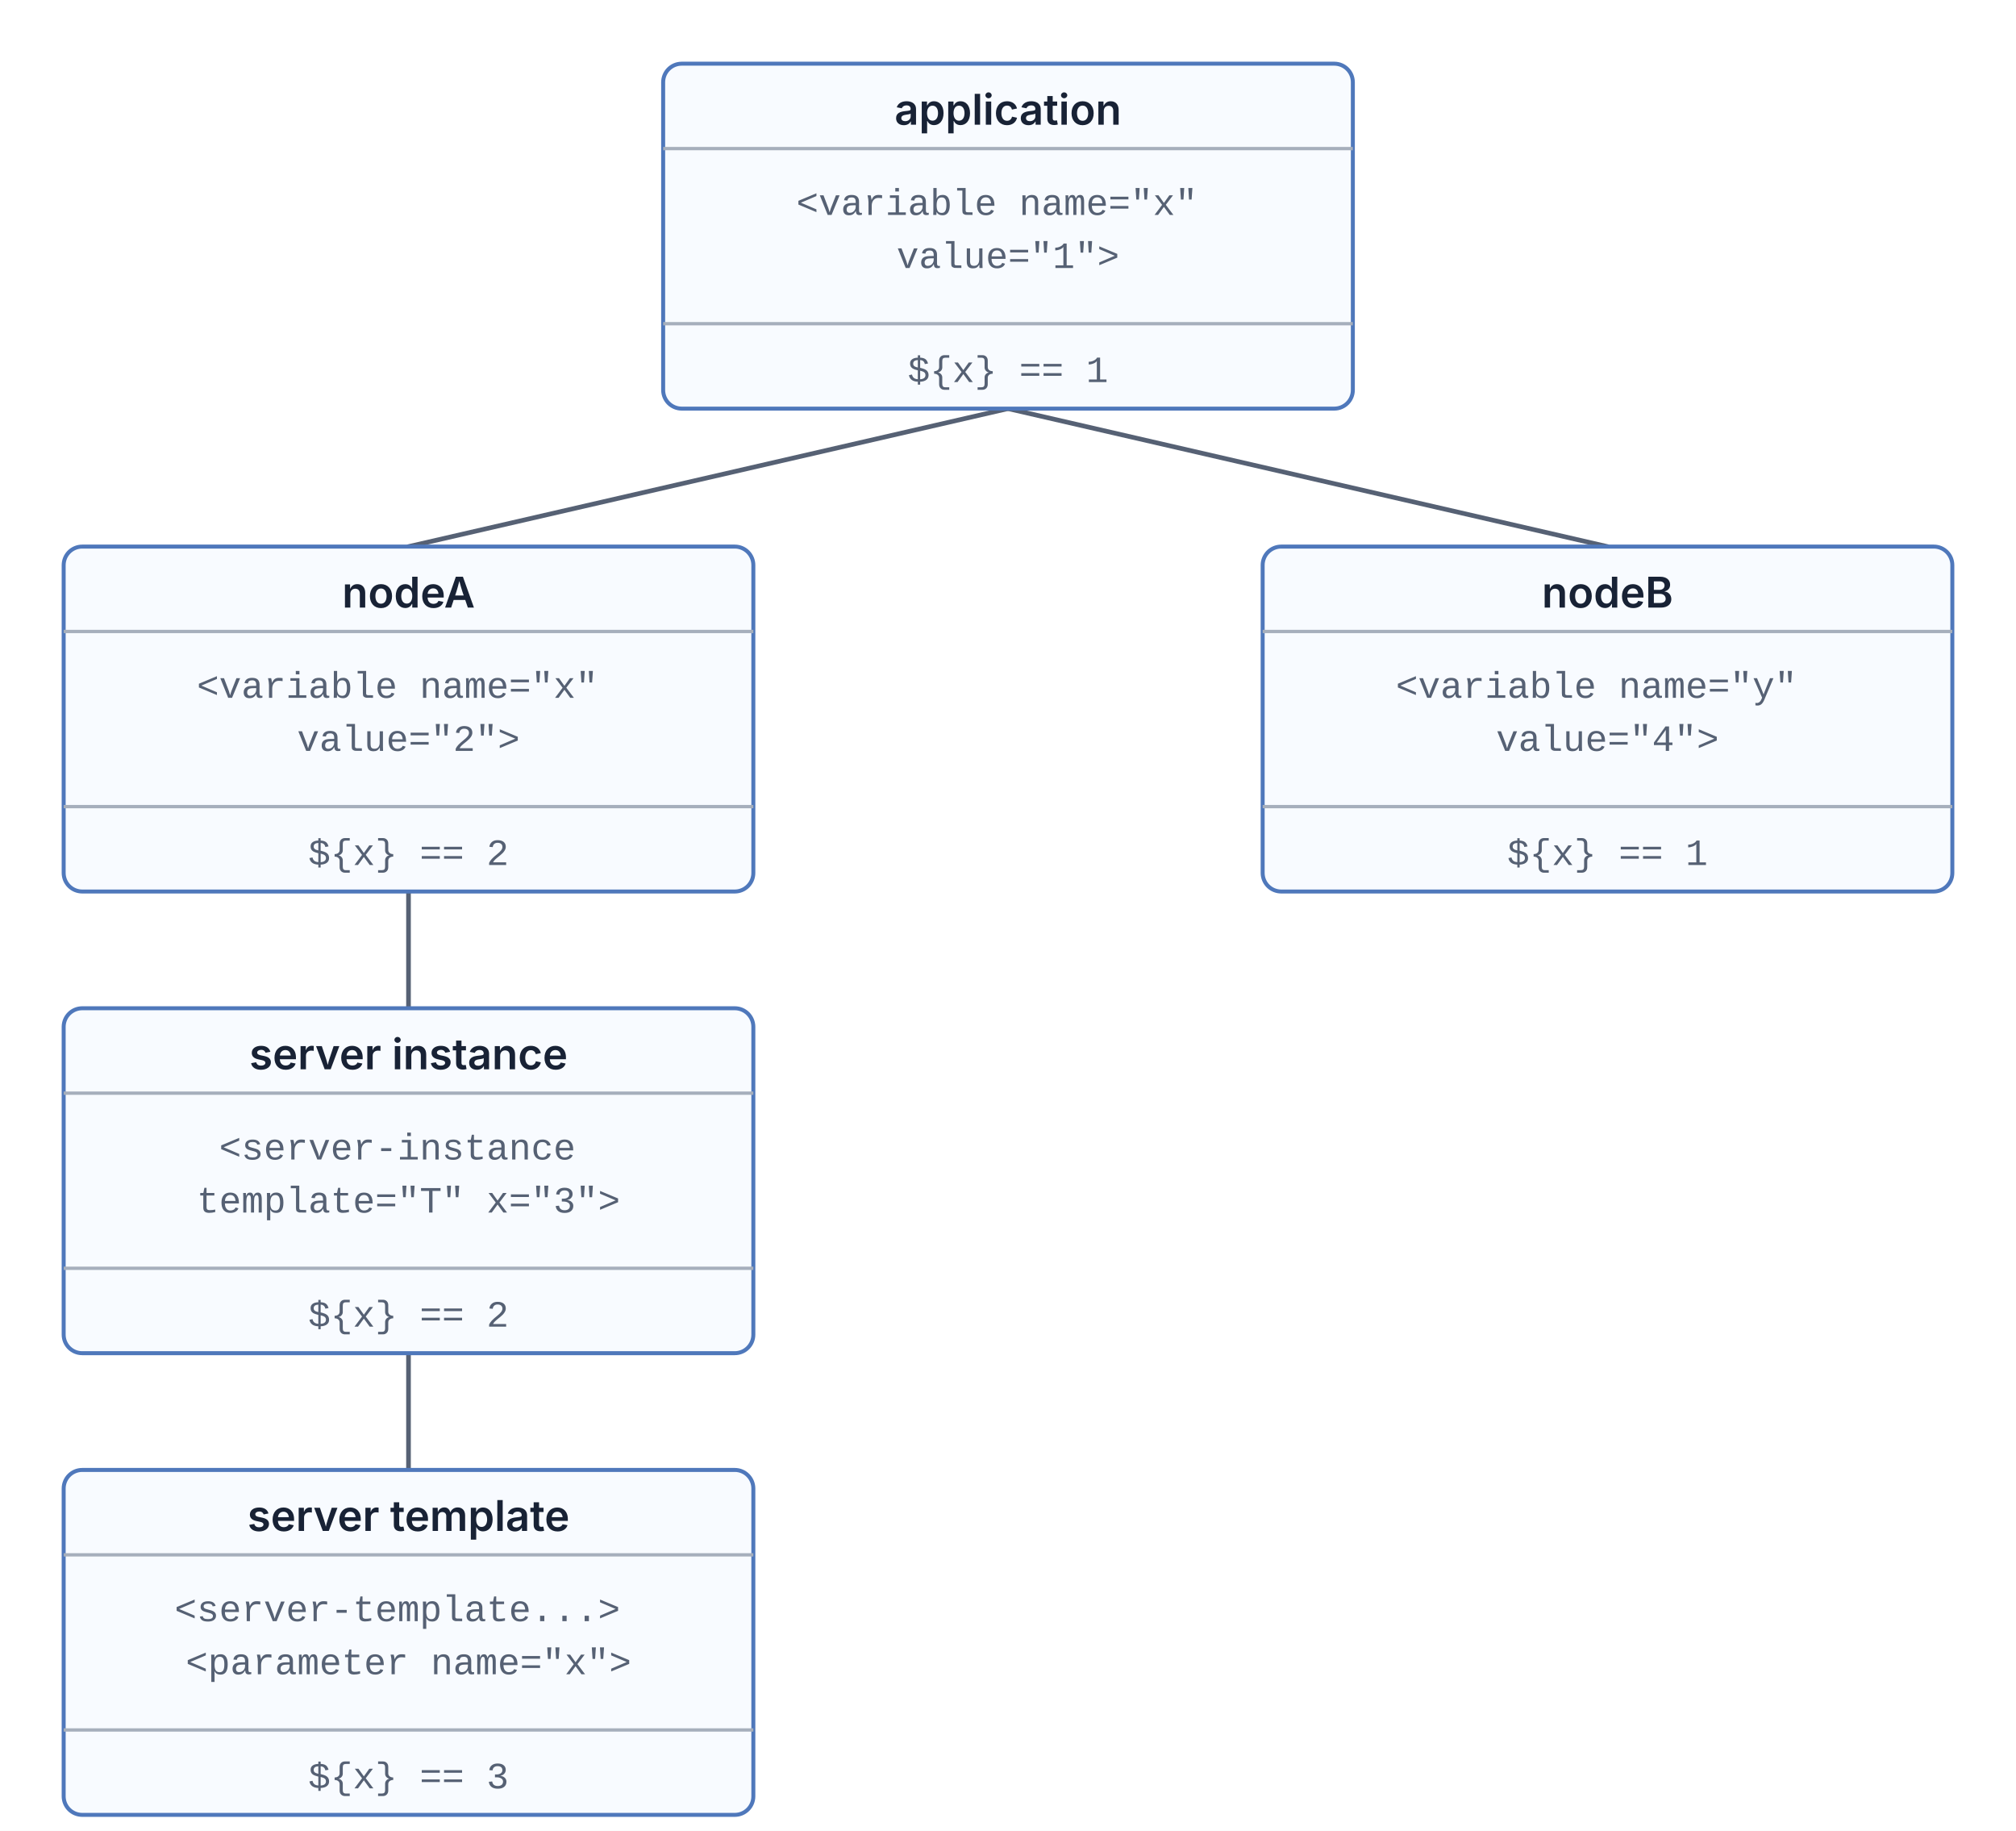
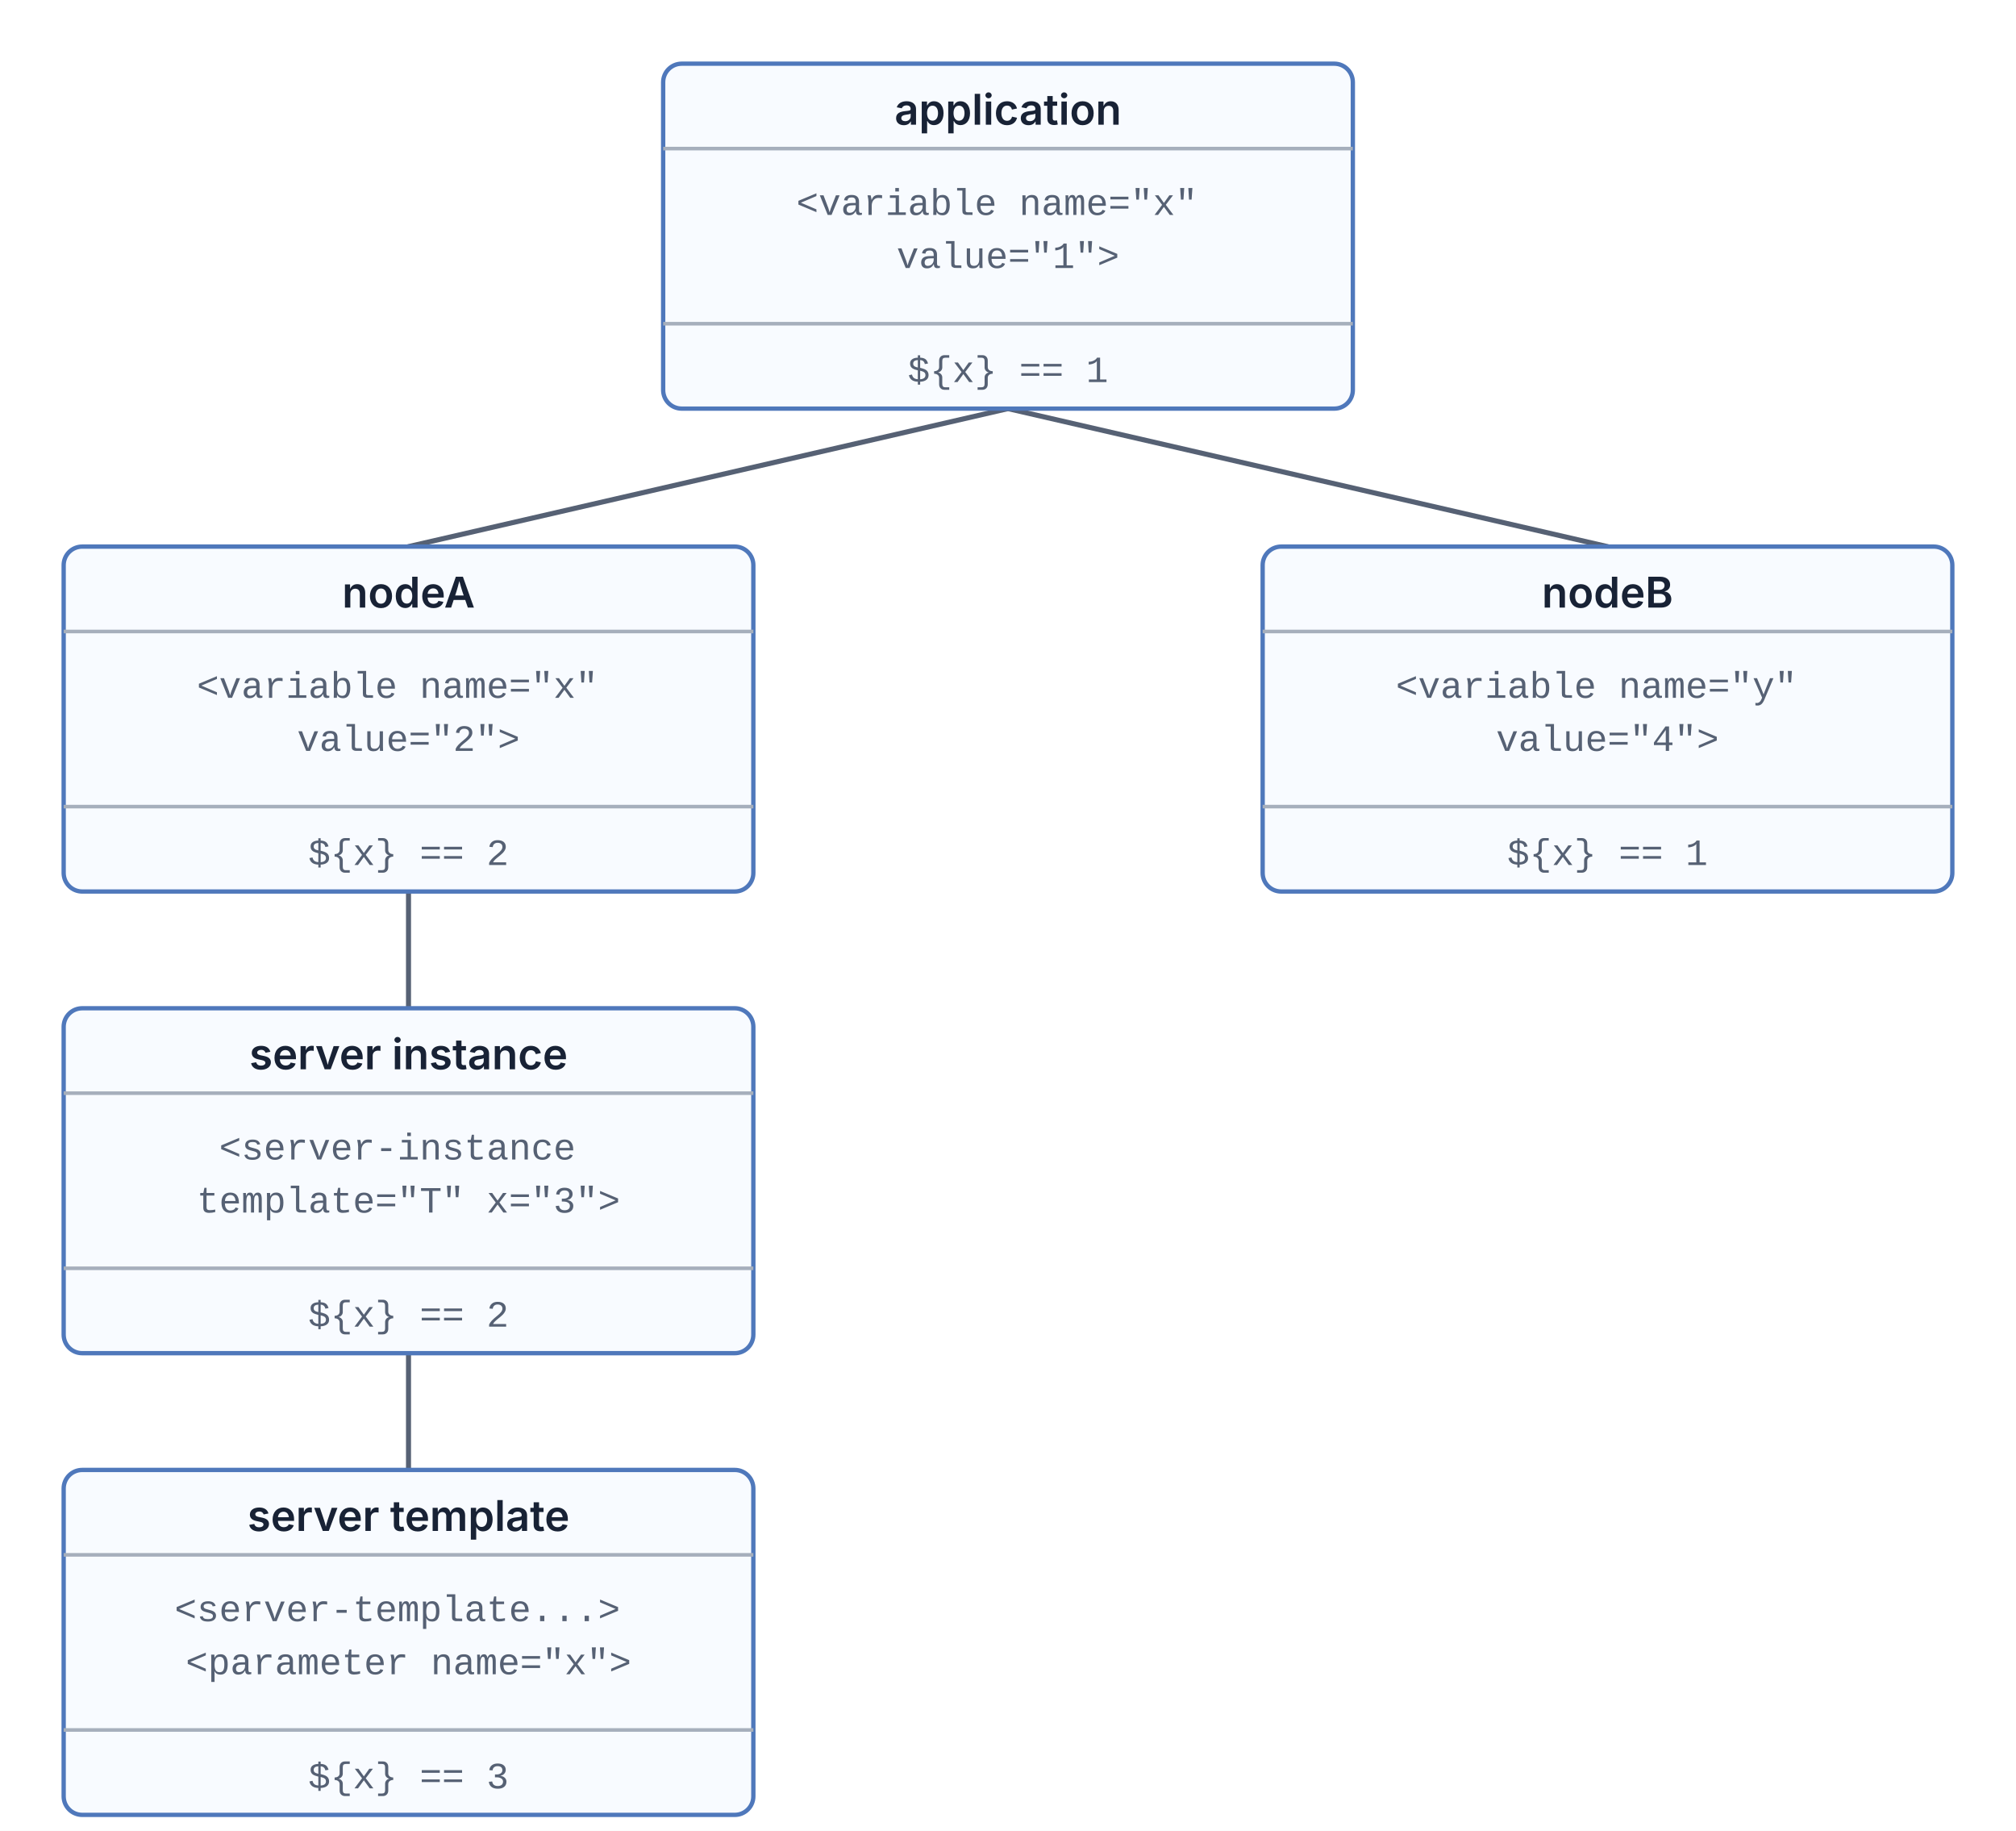
- <svg xmlns="http://www.w3.org/2000/svg" viewBox="0 0 760 690" role="img" aria-labelledby="title description">
+ <svg xmlns="http://www.w3.org/2000/svg" width="700" height="635.53" viewBox="0 0 760 690" role="img" aria-labelledby="title description">
  <style>
    text {
      fill: #182235;
      font-family: Inter, ui-sans-serif, system-ui, -apple-system, BlinkMacSystemFont, "Segoe UI", sans-serif;
    }
    .label {
      font-size: 16px;
      font-weight: 600;
      text-anchor: middle;
    }
    .annotation {
      fill: #566174;
      font-size: 14px;
      text-anchor: middle;
    }
    .code {
      font-family: ui-monospace, SFMono-Regular, Menlo, Monaco, Consolas, "Liberation Mono", monospace;
    }
    .api {
      fill: #f8fbff;
      stroke: #4f78bb;
      stroke-width: 1.5;
    }
    .connector {
      fill: none;
      stroke: #566174;
      stroke-width: 1.75;
      stroke-linecap: round;
      stroke-linejoin: round;
    }
    .divider {
      fill: none;
      stroke: #a6afbc;
      stroke-width: 1.25;
    }
  </style>
  <rect width="760" height="690" fill="#ffffff" />
  <g id="boundaries" aria-hidden="true">
  </g>
  <g id="connectors" aria-hidden="true">
    <path class="connector" d="M 380 154 L 154 206" vector-effect="non-scaling-stroke" />
    <path class="connector" d="M 380 154 L 606 206" vector-effect="non-scaling-stroke" />
    <path class="connector" d="M 154 336 L 154 380" vector-effect="non-scaling-stroke" />
    <path class="connector" d="M 154 510 L 154 554" vector-effect="non-scaling-stroke" />
  </g>
  <g id="components" aria-hidden="true">
    <rect class="api" x="250" y="24" width="260" height="130" rx="7" vector-effect="non-scaling-stroke" />
    <path class="divider" d="M 250 56 H 510 M 250 122 H 510" vector-effect="non-scaling-stroke" />
    <rect class="api" x="24" y="206" width="260" height="130" rx="7" vector-effect="non-scaling-stroke" />
    <path class="divider" d="M 24 238 H 284 M 24 304 H 284" vector-effect="non-scaling-stroke" />
    <rect class="api" x="476" y="206" width="260" height="130" rx="7" vector-effect="non-scaling-stroke" />
    <path class="divider" d="M 476 238 H 736 M 476 304 H 736" vector-effect="non-scaling-stroke" />
    <rect class="api" x="24" y="380" width="260" height="130" rx="7" vector-effect="non-scaling-stroke" />
    <path class="divider" d="M 24 412 H 284 M 24 478 H 284" vector-effect="non-scaling-stroke" />
    <rect class="api" x="24" y="554" width="260" height="130" rx="7" vector-effect="non-scaling-stroke" />
    <path class="divider" d="M 24 586 H 284 M 24 652 H 284" vector-effect="non-scaling-stroke" />
  </g>
  <g id="labels">
    <text class="label" x="380" y="47">application</text>
    <text class="annotation code" x="380" y="81">
      <tspan x="380" dy="0">&lt;variable name="x"</tspan>
      <tspan x="380" dy="20">value="1"&gt;</tspan>
    </text>
    <text class="annotation code" x="380" y="144">${x} == 1</text>
    <text class="label" x="154" y="229">nodeA</text>
    <text class="annotation code" x="154" y="263">
      <tspan x="154" dy="0">&lt;variable name="x"</tspan>
      <tspan x="154" dy="20">value="2"&gt;</tspan>
    </text>
    <text class="annotation code" x="154" y="326">${x} == 2</text>
    <text class="label" x="606" y="229">nodeB</text>
    <text class="annotation code" x="606" y="263">
      <tspan x="606" dy="0">&lt;variable name="y"</tspan>
      <tspan x="606" dy="20">value="4"&gt;</tspan>
    </text>
    <text class="annotation code" x="606" y="326">${x} == 1</text>
    <text class="label" x="154" y="403">server instance</text>
    <text class="annotation code" x="154" y="437">
      <tspan x="154" dy="0">&lt;server-instance</tspan>
      <tspan x="154" dy="20">template="T" x="3"&gt;</tspan>
    </text>
    <text class="annotation code" x="154" y="500">${x} == 2</text>
    <text class="label" x="154" y="577">server template</text>
    <text class="annotation code" x="154" y="611">
      <tspan x="154" dy="0">&lt;server-template...&gt;</tspan>
      <tspan x="154" dy="20">&lt;parameter name="x"&gt;</tspan>
    </text>
    <text class="annotation code" x="154" y="674">${x} == 3</text>
  </g>
</svg>
